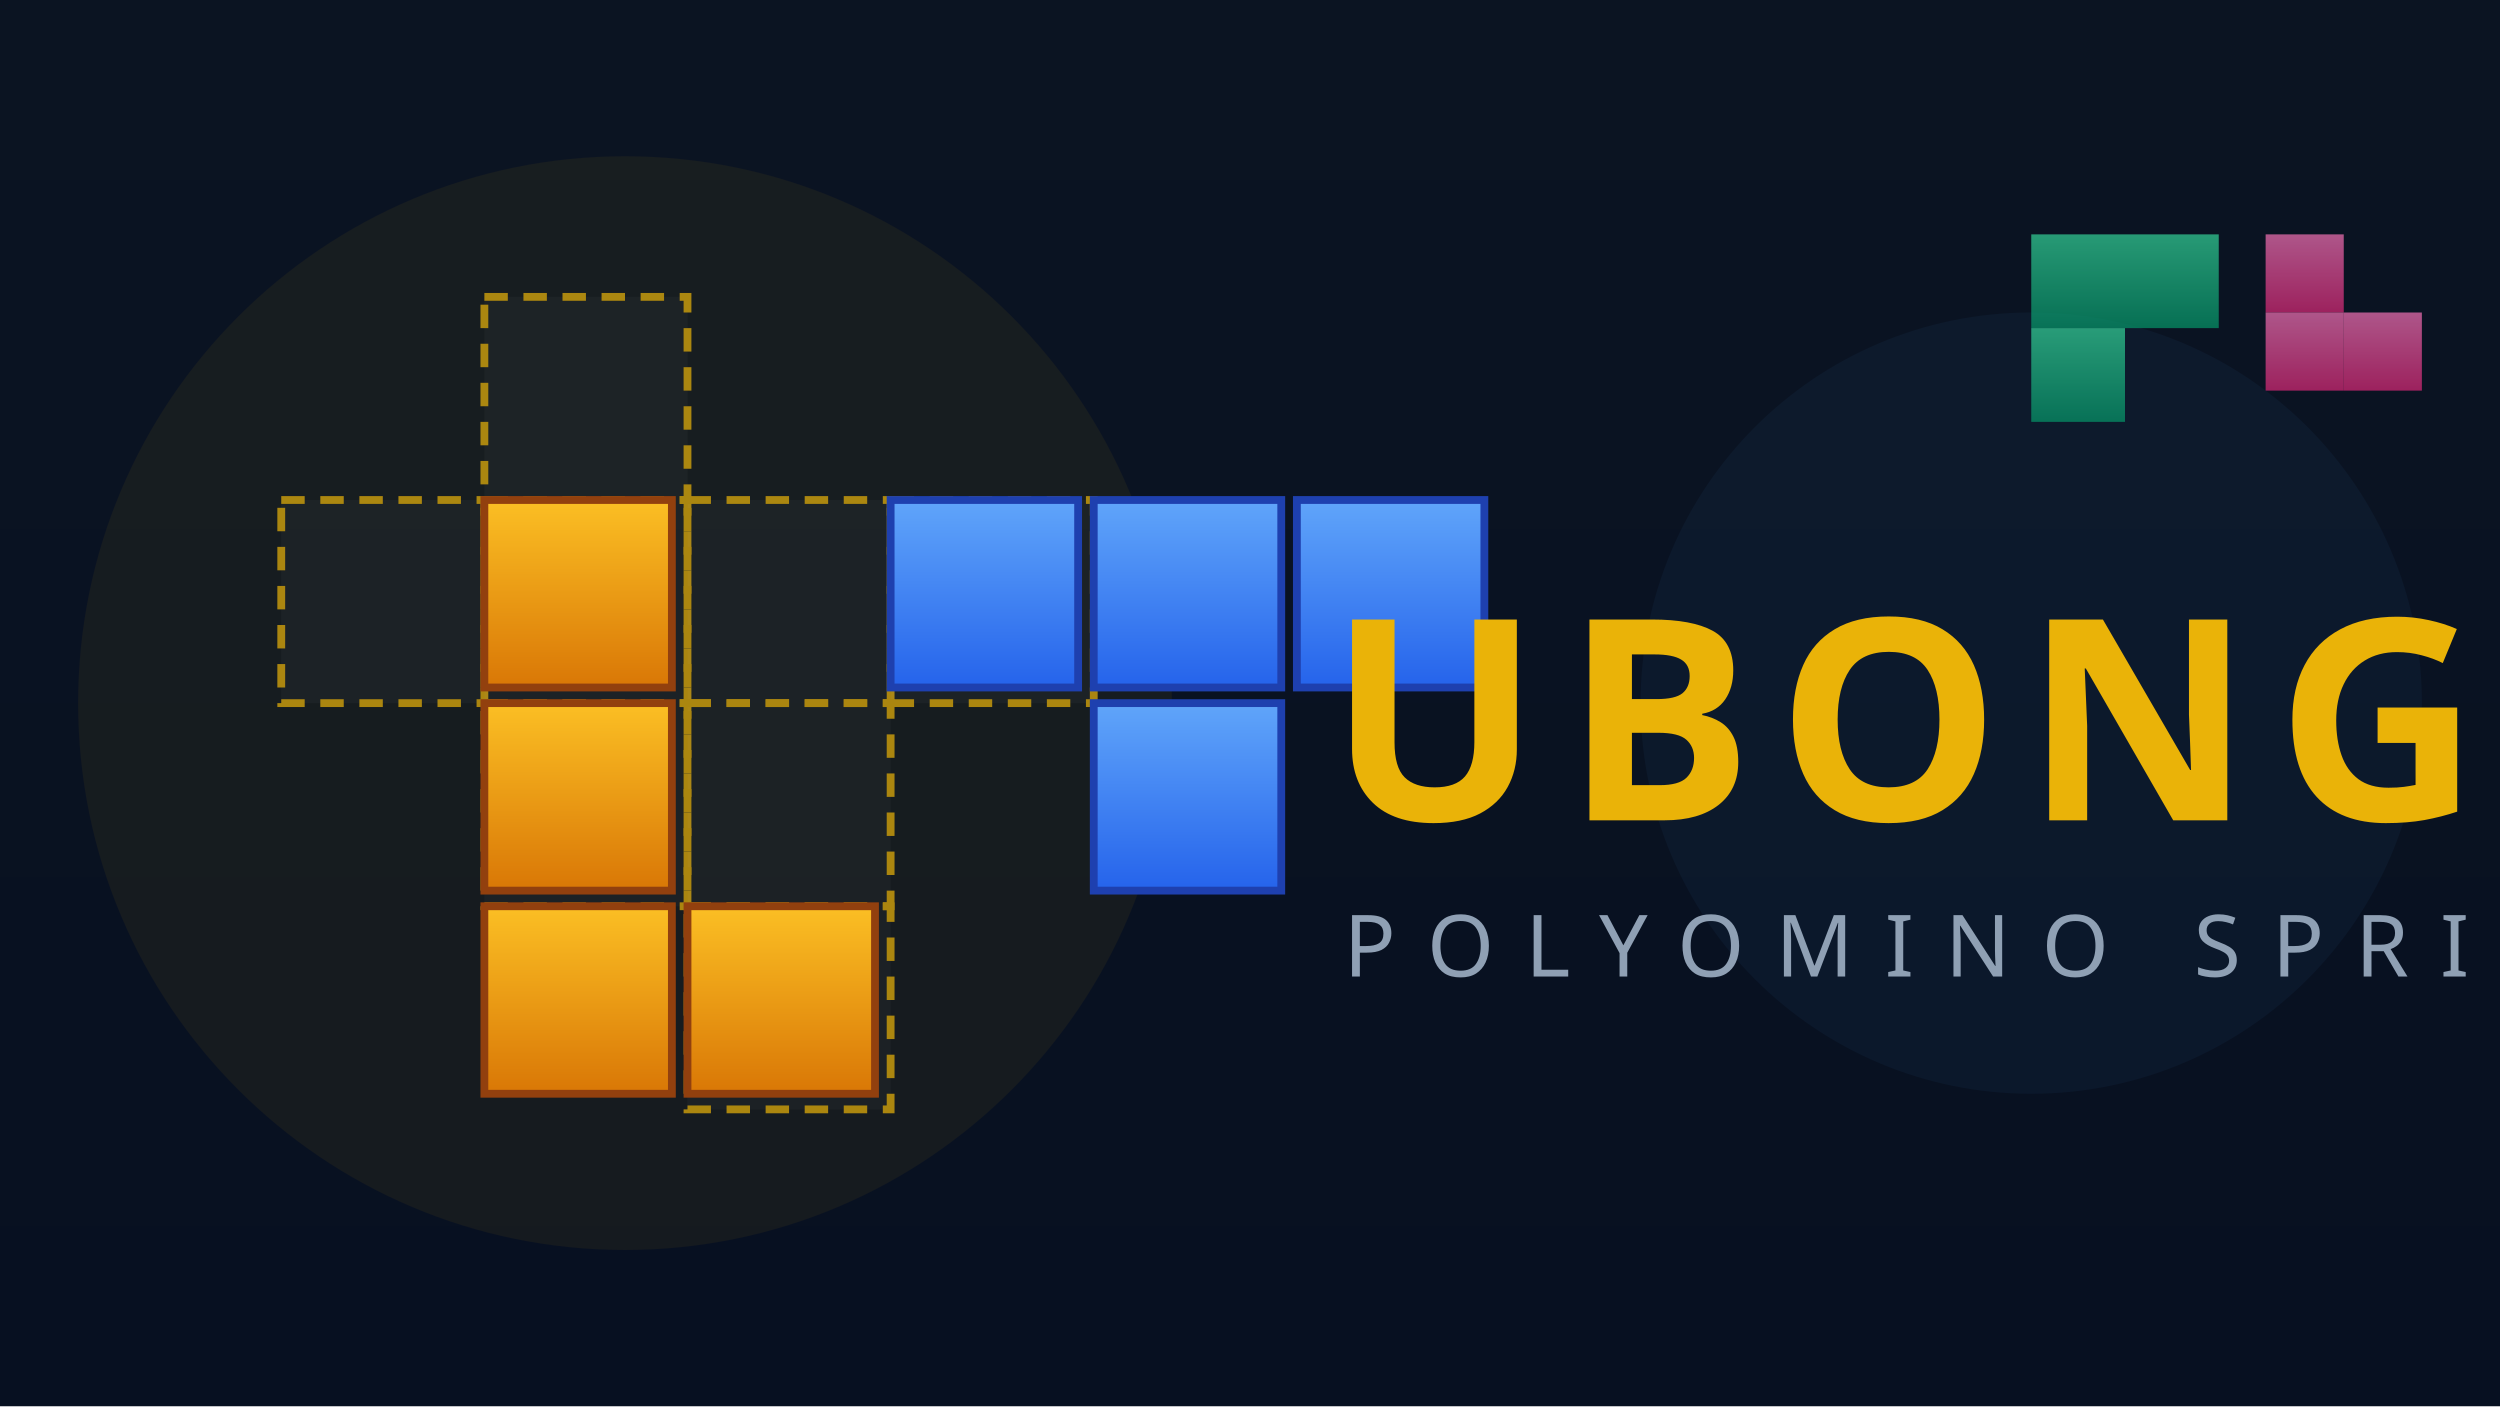
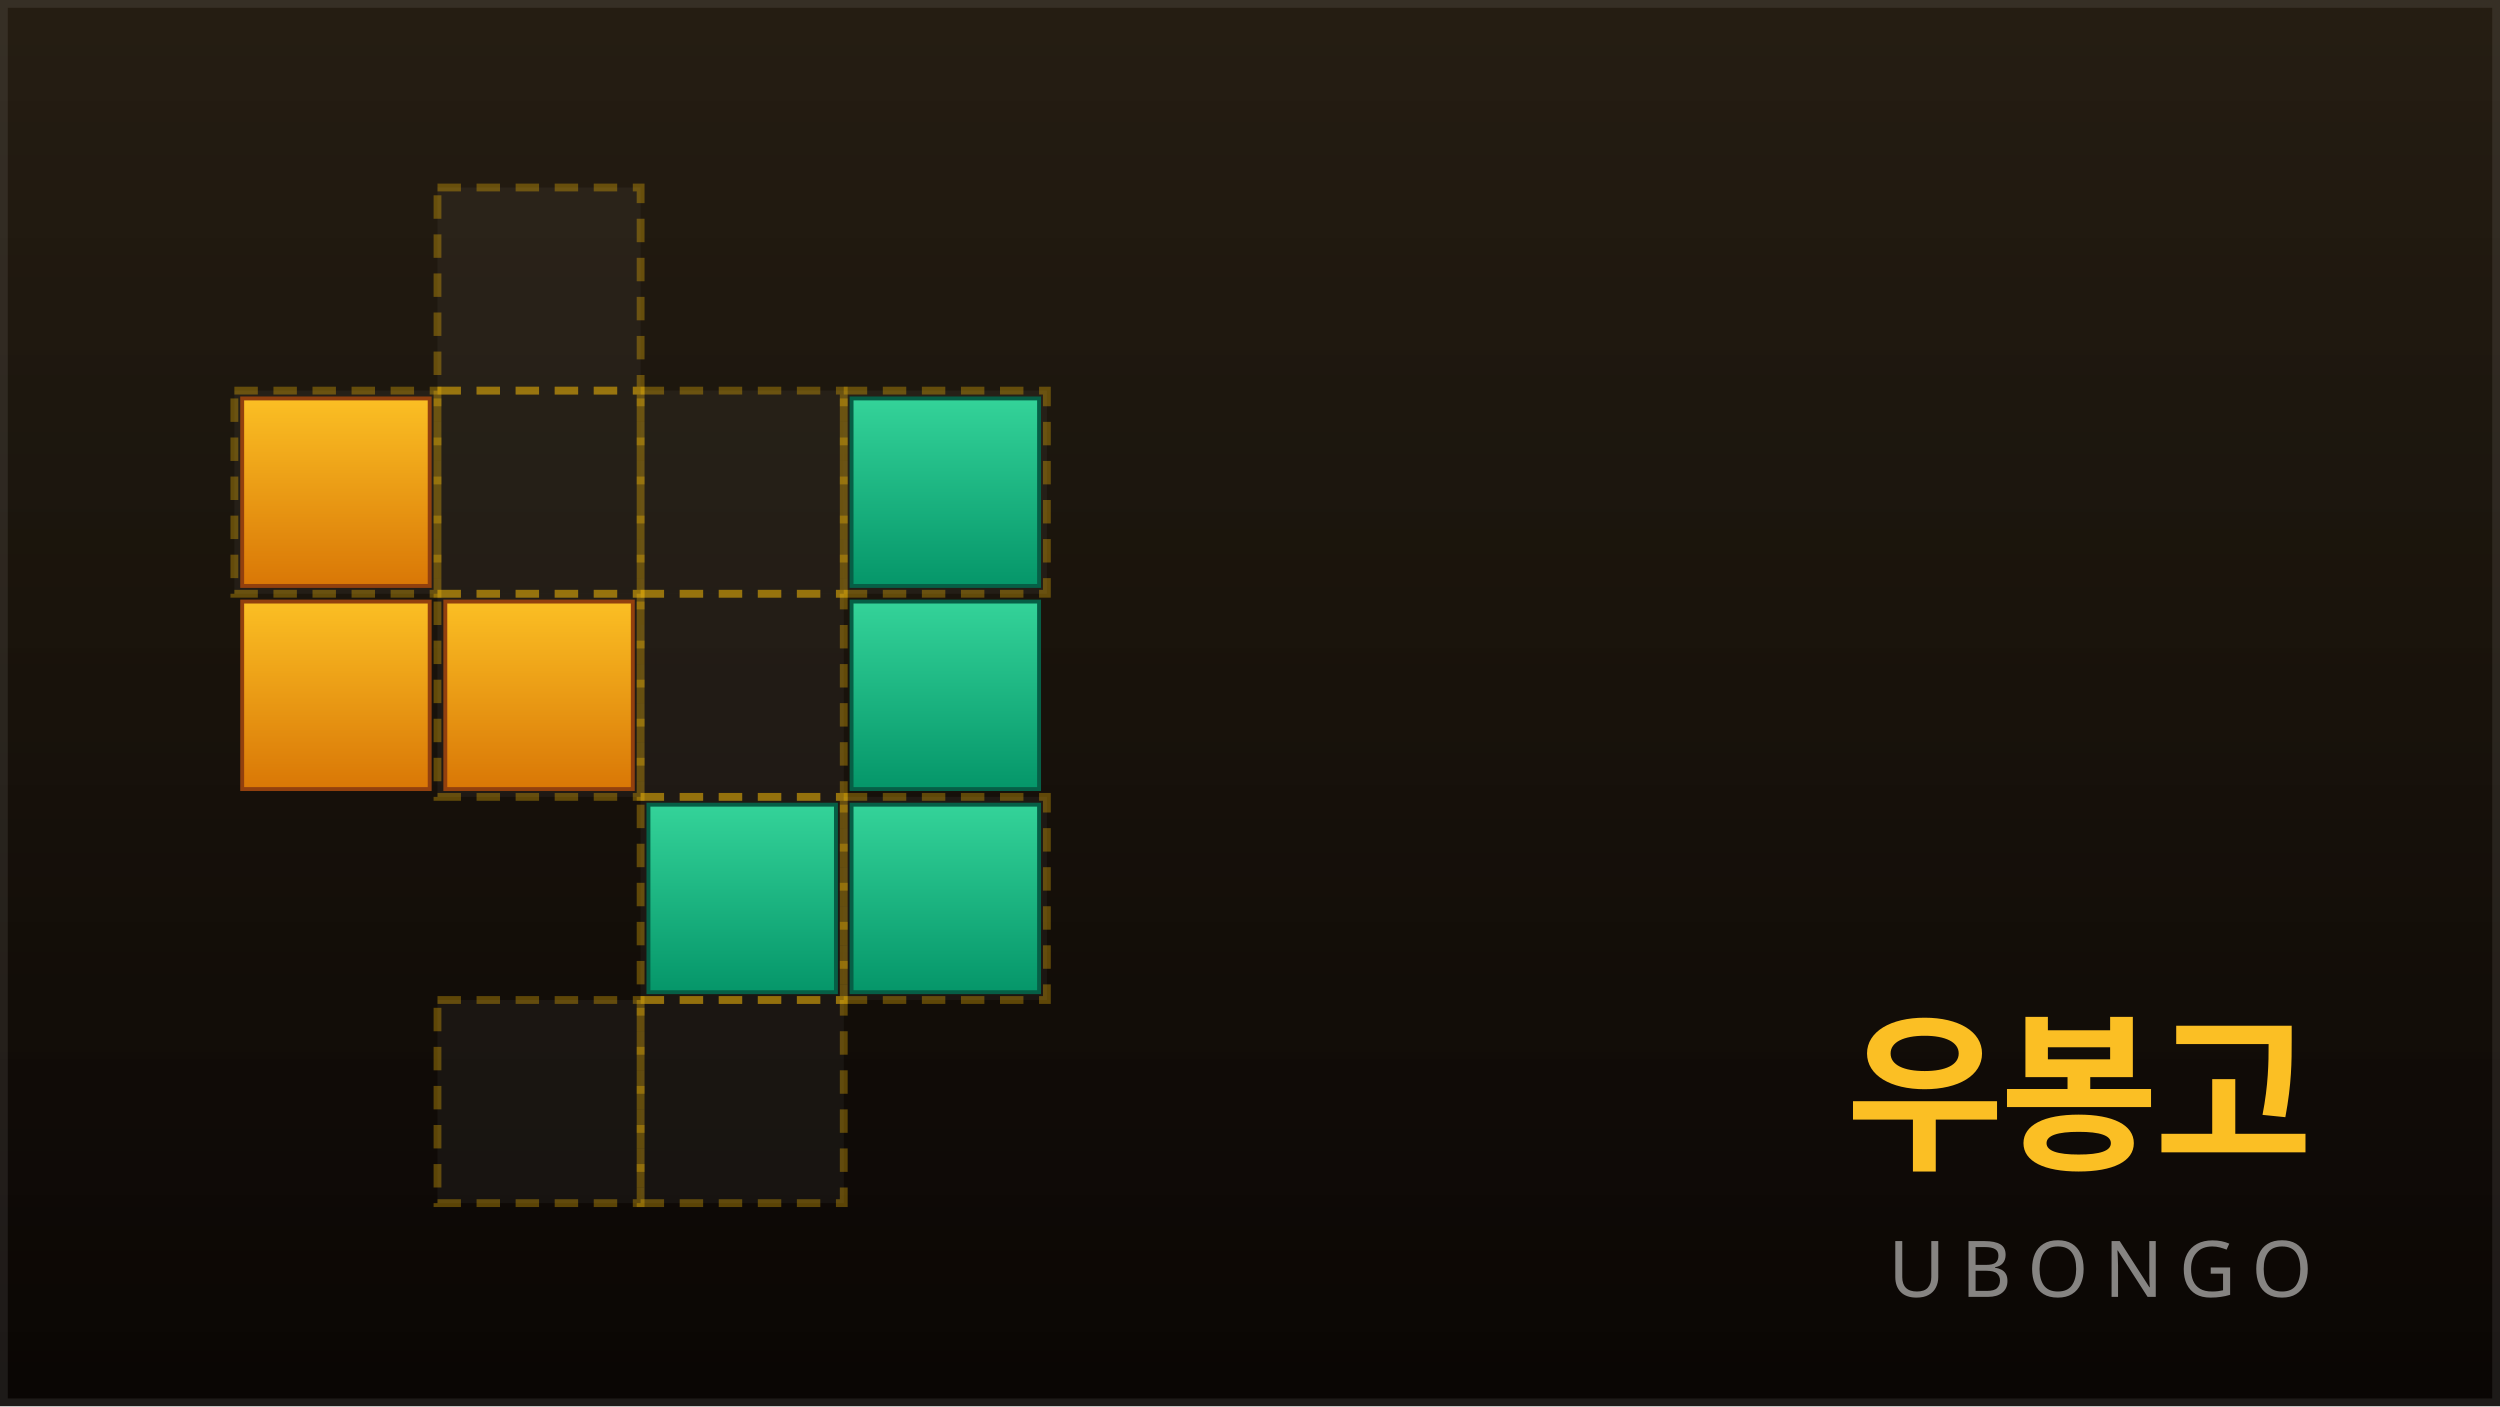
<svg xmlns="http://www.w3.org/2000/svg" viewBox="0 0 320 180">
  <defs>
-     <linearGradient id="bg" x1="0" y1="0" x2="0" y2="1">
-       <stop offset="0" stop-color="#0b1422" />
-       <stop offset="1" stop-color="#071021" />
-     </linearGradient>
-     <linearGradient id="gAmber" x1="0" y1="0" x2="0" y2="1">
+     <linearGradient id="amber" x1="0" y1="0" x2="0" y2="1">
      <stop offset="0" stop-color="#fbbf24" />
      <stop offset="1" stop-color="#d97706" />
    </linearGradient>
-     <linearGradient id="gBlue" x1="0" y1="0" x2="0" y2="1">
-       <stop offset="0" stop-color="#60a5fa" />
-       <stop offset="1" stop-color="#2563eb" />
-     </linearGradient>
-     <linearGradient id="gGreen" x1="0" y1="0" x2="0" y2="1">
+     <linearGradient id="emerald" x1="0" y1="0" x2="0" y2="1">
      <stop offset="0" stop-color="#34d399" />
      <stop offset="1" stop-color="#059669" />
    </linearGradient>
-     <linearGradient id="gPink" x1="0" y1="0" x2="0" y2="1">
+     <linearGradient id="pink" x1="0" y1="0" x2="0" y2="1">
      <stop offset="0" stop-color="#f472b6" />
      <stop offset="1" stop-color="#db2777" />
    </linearGradient>
+     <linearGradient id="bg" x1="0" y1="0" x2="0" y2="1">
+       <stop offset="0" stop-color="#1c1408" />
+       <stop offset="1" stop-color="#0a0604" />
+     </linearGradient>
+     <linearGradient id="sheen" x1="0" y1="0" x2="0" y2="1">
+       <stop offset="0" stop-color="#ffffff" stop-opacity="0.04" />
+       <stop offset="1" stop-color="#ffffff" stop-opacity="0" />
+     </linearGradient>
  </defs>
  <rect width="320" height="180" fill="url(#bg)" />
-   <circle cx="80" cy="90" r="70" fill="#eab308" opacity="0.06" />
-   <circle cx="260" cy="90" r="50" fill="#3ea6ff" opacity="0.05" />
-   <g transform="translate(36, 38)" opacity="0.7">
-     <g stroke="#eab308" stroke-width="1" stroke-dasharray="3 2" fill="rgba(255,255,255,0.04)">
+   <rect width="320" height="180" fill="url(#sheen)" />
+   <rect x="0.5" y="0.5" width="319" height="179" fill="none" stroke="rgba(255,255,255,0.08)" stroke-width="1" />
+   <g transform="translate(30, 24)">
+     <g stroke="rgba(234, 179, 8, 0.35)" stroke-width="1" stroke-dasharray="3 2" fill="rgba(255,255,255,0.04)">
      <rect x="26" y="0" width="26" height="26" />
      <rect x="0" y="26" width="26" height="26" />
      <rect x="26" y="26" width="26" height="26" />
      <rect x="52" y="26" width="26" height="26" />
      <rect x="78" y="26" width="26" height="26" />
      <rect x="26" y="52" width="26" height="26" />
      <rect x="52" y="52" width="26" height="26" />
      <rect x="52" y="78" width="26" height="26" />
+       <rect x="78" y="78" width="26" height="26" />
+       <rect x="26" y="104" width="26" height="26" />
+       <rect x="52" y="104" width="26" height="26" />
    </g>
  </g>
-   <g transform="translate(62, 38)">
-     <rect x="0" y="26" width="24" height="24" fill="url(#gAmber)" stroke="#92400e" stroke-width="1" />
-     <rect x="0" y="52" width="24" height="24" fill="url(#gAmber)" stroke="#92400e" stroke-width="1" />
-     <rect x="0" y="78" width="24" height="24" fill="url(#gAmber)" stroke="#92400e" stroke-width="1" />
-     <rect x="26" y="78" width="24" height="24" fill="url(#gAmber)" stroke="#92400e" stroke-width="1" />
+   <g transform="translate(30, 24)">
+     <rect x="1" y="27" width="24" height="24" fill="url(#amber)" stroke="#92400e" stroke-width="0.5" />
+     <rect x="1" y="53" width="24" height="24" fill="url(#amber)" stroke="#92400e" stroke-width="0.5" />
+     <rect x="27" y="53" width="24" height="24" fill="url(#amber)" stroke="#92400e" stroke-width="0.5" />
  </g>
-   <g transform="translate(114, 38)">
-     <rect x="0" y="26" width="24" height="24" fill="url(#gBlue)" stroke="#1e40af" stroke-width="1" />
-     <rect x="26" y="26" width="24" height="24" fill="url(#gBlue)" stroke="#1e40af" stroke-width="1" />
-     <rect x="52" y="26" width="24" height="24" fill="url(#gBlue)" stroke="#1e40af" stroke-width="1" />
-     <rect x="26" y="52" width="24" height="24" fill="url(#gBlue)" stroke="#1e40af" stroke-width="1" />
+   <g transform="translate(30, 24)">
+     <rect x="79" y="27" width="24" height="24" fill="url(#emerald)" stroke="#065f46" stroke-width="0.5" />
+     <rect x="79" y="53" width="24" height="24" fill="url(#emerald)" stroke="#065f46" stroke-width="0.5" />
+     <rect x="79" y="79" width="24" height="24" fill="url(#emerald)" stroke="#065f46" stroke-width="0.5" />
+     <rect x="53" y="79" width="24" height="24" fill="url(#emerald)" stroke="#065f46" stroke-width="0.5" />
  </g>
-   <g transform="translate(170, 105)">
-     <text x="0" y="0" font-family="Impact, 'Arial Black', sans-serif" font-size="36" font-weight="900" fill="#eab308" letter-spacing="3">UBONGO</text>
-     <text x="2" y="20" font-family="'Noto Sans KR', sans-serif" font-size="11" fill="#8fa0b4" letter-spacing="4">POLYOMINO SPRINT</text>
-   </g>
-   <g transform="translate(260, 30)">
-     <rect x="0" y="0" width="12" height="12" fill="url(#gGreen)" opacity="0.7" />
-     <rect x="12" y="0" width="12" height="12" fill="url(#gGreen)" opacity="0.7" />
-     <rect x="0" y="12" width="12" height="12" fill="url(#gGreen)" opacity="0.7" />
-   </g>
-   <g transform="translate(290, 30)">
-     <rect x="0" y="0" width="10" height="10" fill="url(#gPink)" opacity="0.7" />
-     <rect x="0" y="10" width="10" height="10" fill="url(#gPink)" opacity="0.7" />
-     <rect x="10" y="10" width="10" height="10" fill="url(#gPink)" opacity="0.7" />
+   <g font-family="'Pretendard', 'Noto Sans KR', 'Apple SD Gothic Neo', sans-serif">
+     <text x="296" y="148" text-anchor="end" font-size="22" font-weight="900" fill="#fbbf24" letter-spacing="-0.5">우봉고</text>
+     <text x="296" y="166" text-anchor="end" font-size="10" font-weight="500" fill="rgba(255,255,255,0.5)" letter-spacing="2">UBONGO</text>
  </g>
</svg>
